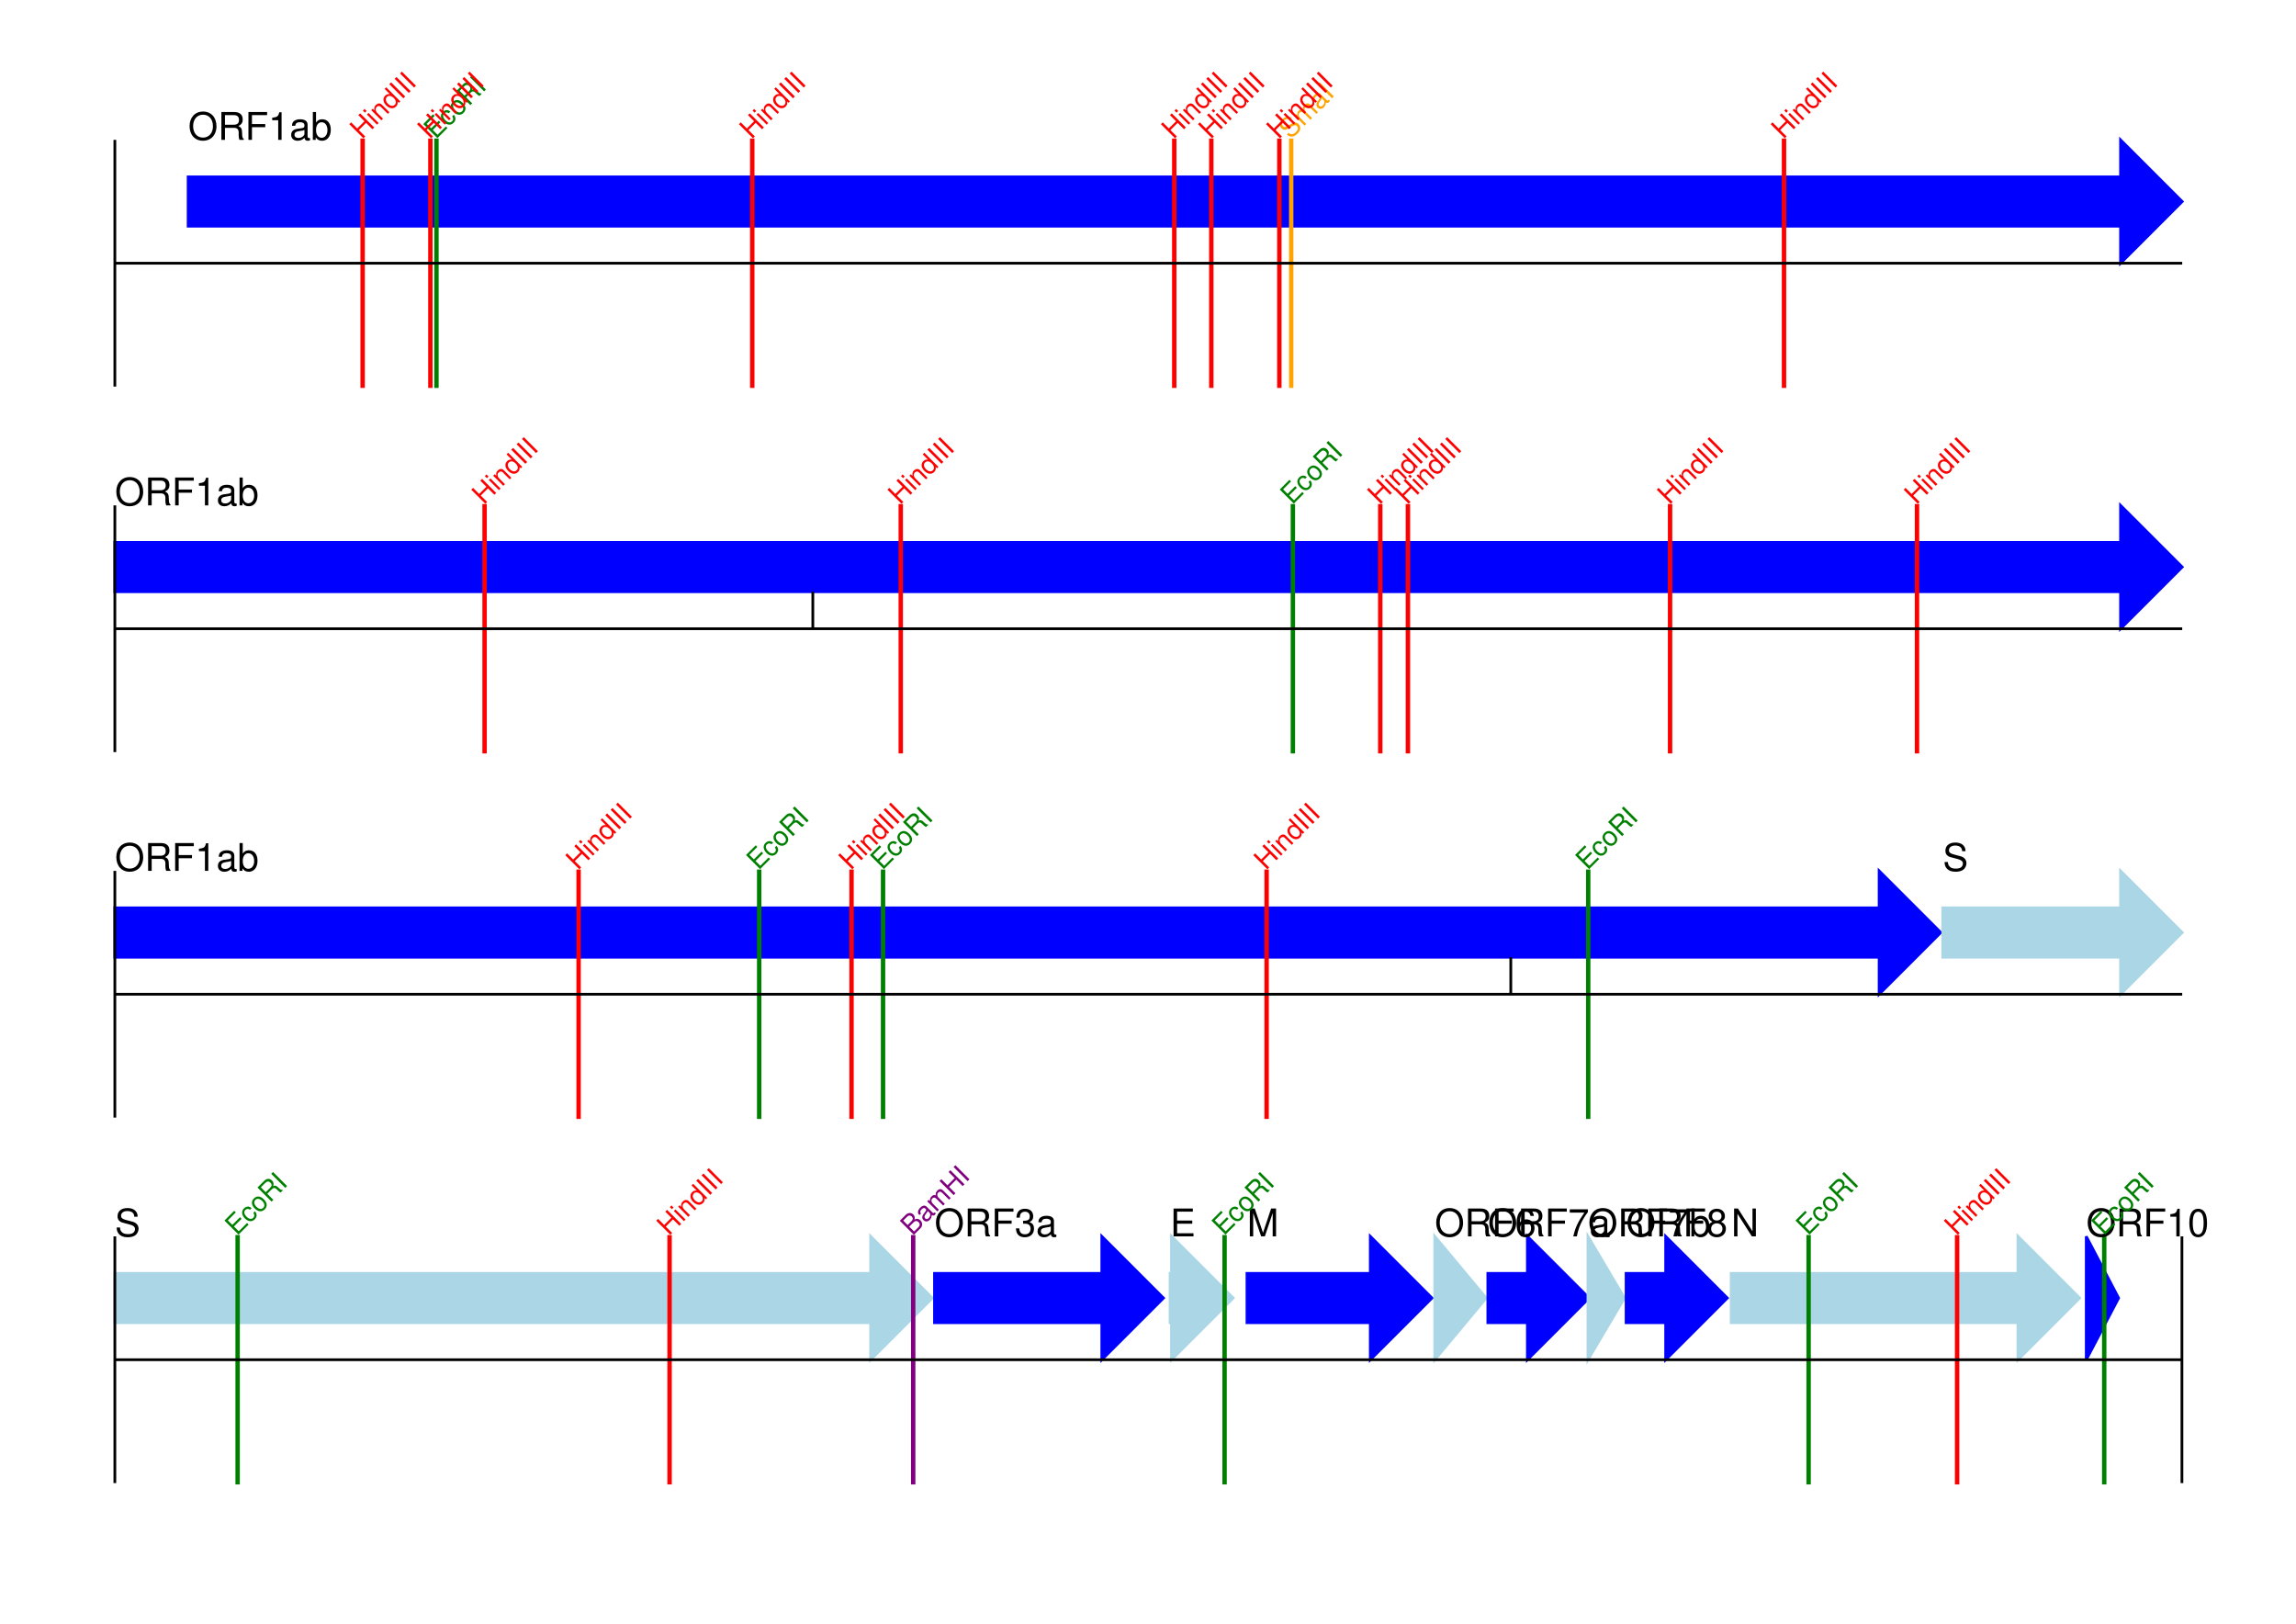
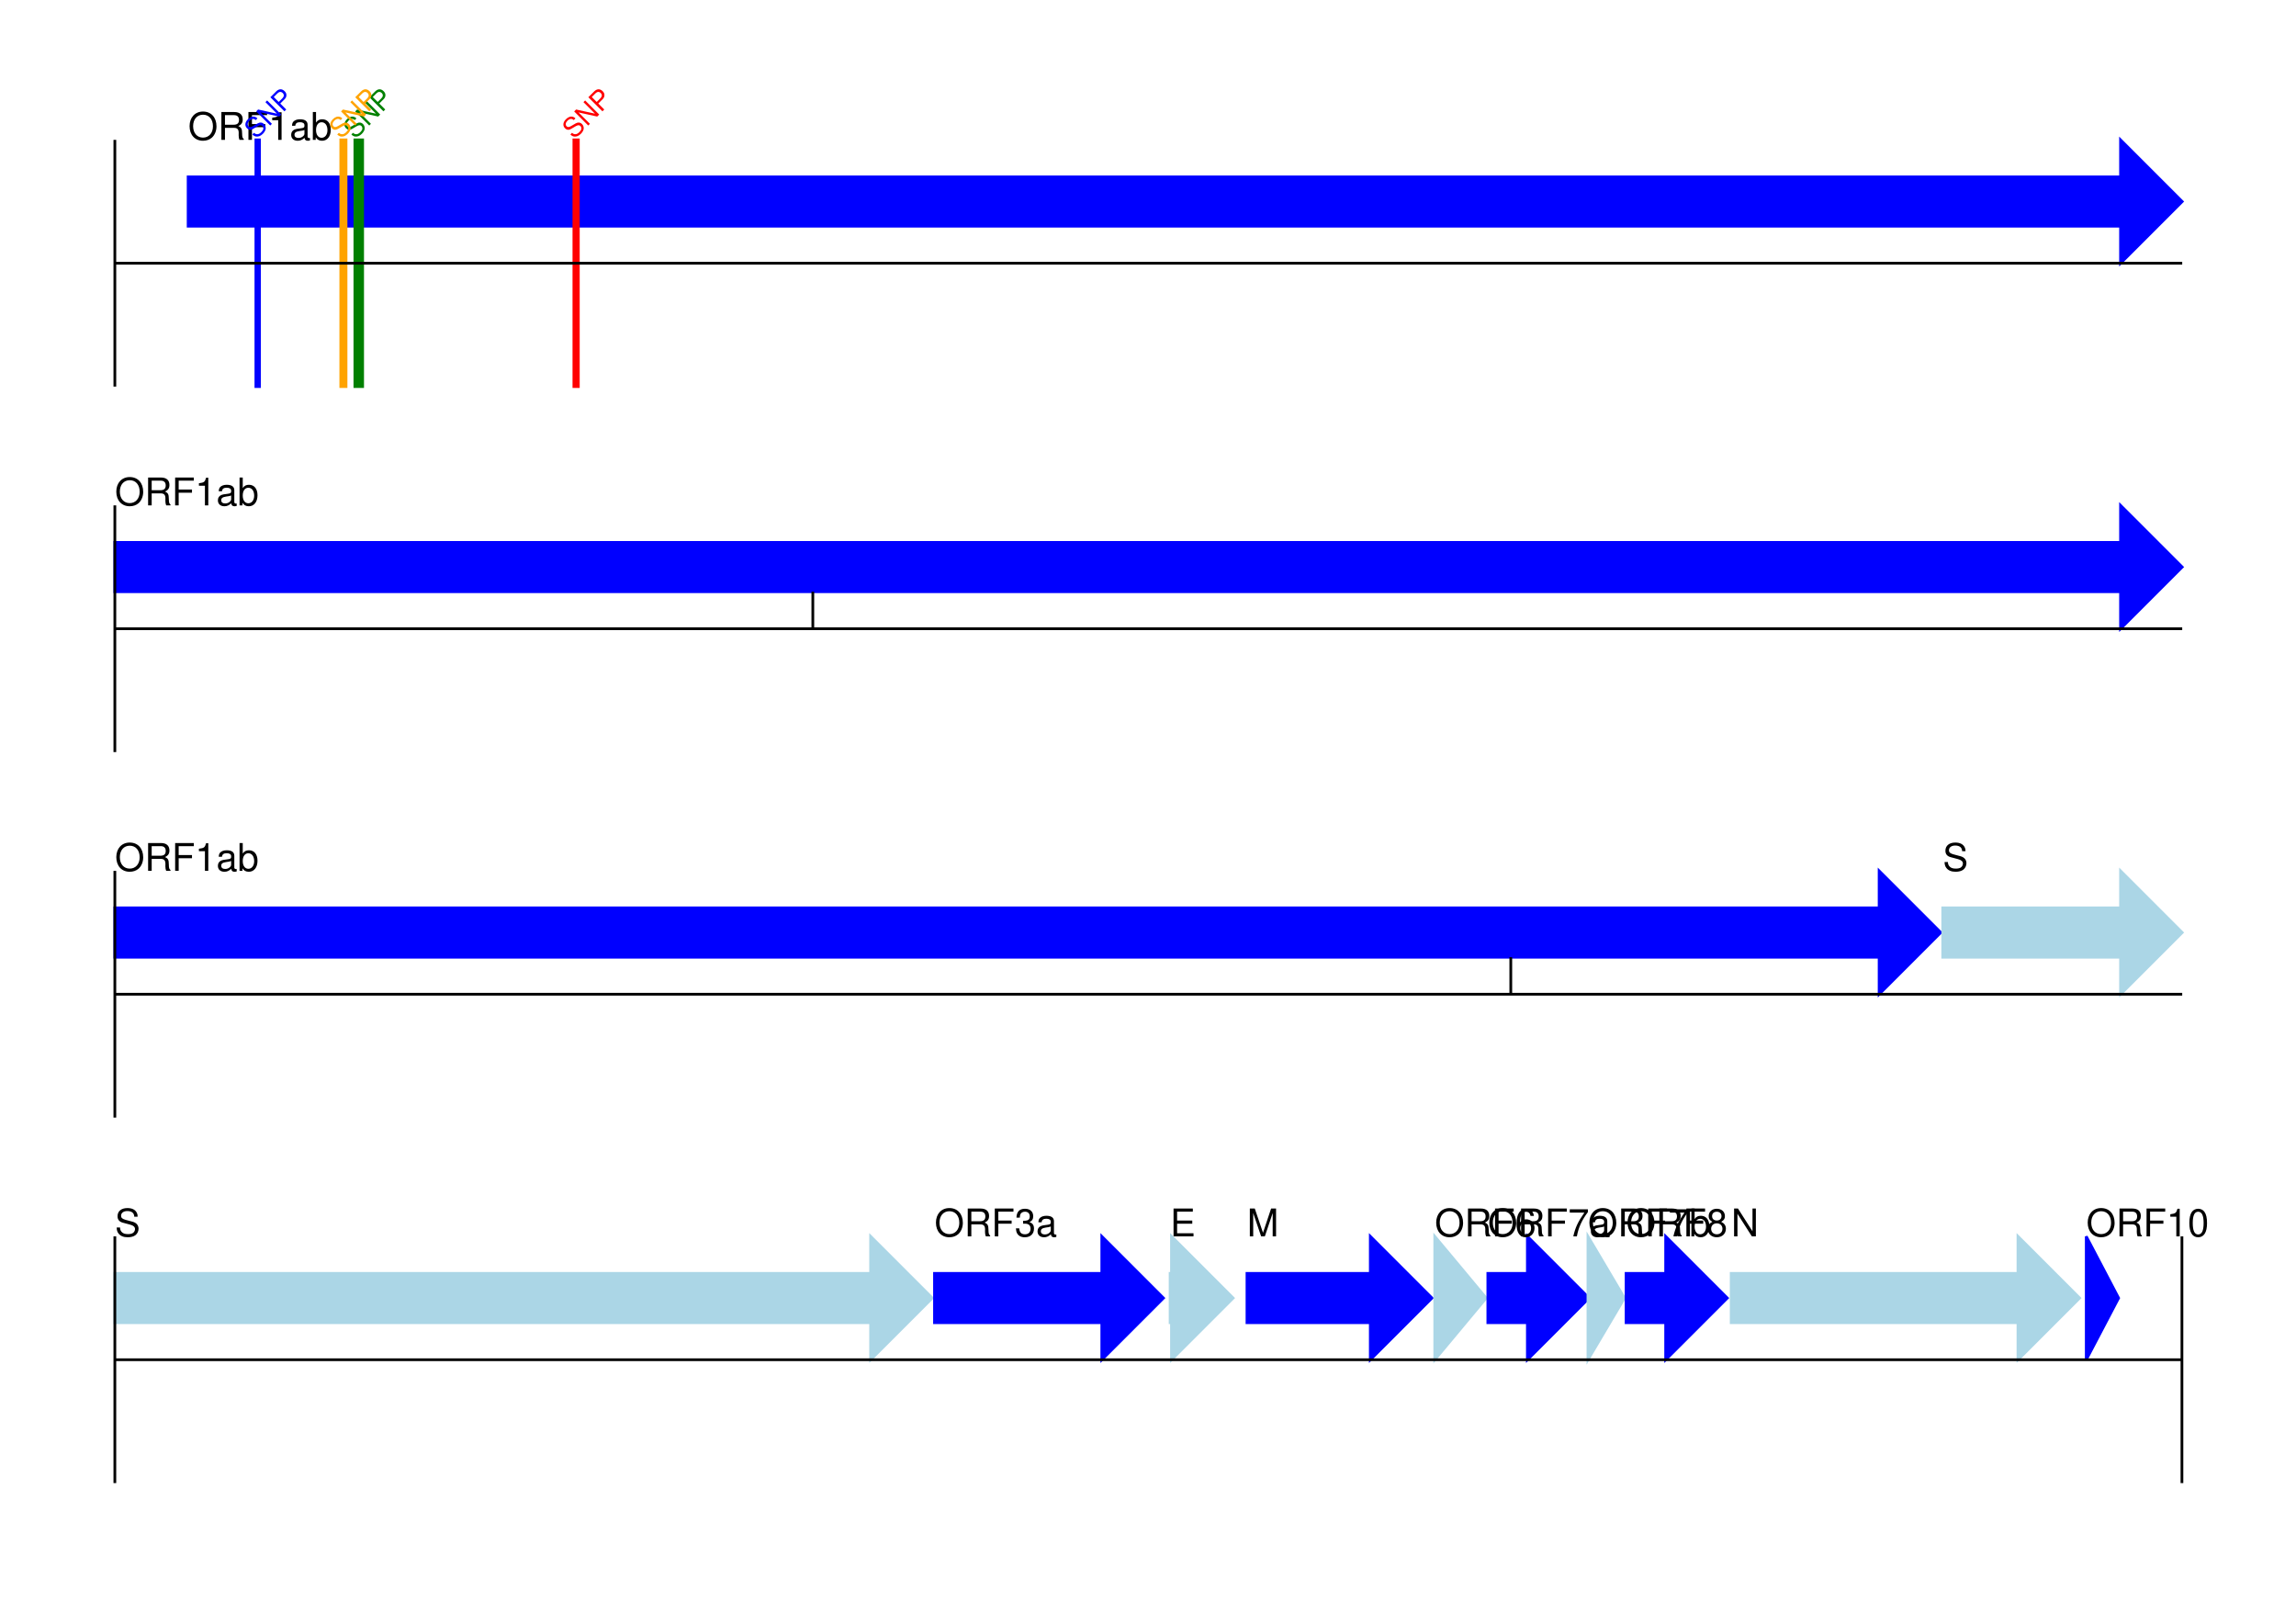
<svg xmlns="http://www.w3.org/2000/svg" fill-rule="evenodd" height="595.276" preserveAspectRatio="xMinYMin meet" version="1.0" viewBox="0 0 841 595" width="841.89">
  <clipPath id="clip">
    <rect height="595.276" width="841.89" x="0" y="0" />
  </clipPath>
  <g id="group" style="clip-path: url(#clip)" transform="scale(1,-1) translate(0,-595)">
    <g transform="">
      <polygon points="68.953 530.186, 777.193 530.186, 777.193 543.747, 799.795 521.145, 777.193 498.543, 777.193 512.104, 68.953 512.104" style="stroke: rgb(0%,0%,100%); stroke-linecap: round; stroke-width: 1; fill: rgb(0%,0%,100%);" />
      <polygon points="42.094 396.249, 777.193 396.249, 777.193 409.81, 799.795 387.208, 777.193 364.606, 777.193 378.167, 42.094 378.167" style="stroke: rgb(0%,0%,100%); stroke-linecap: round; stroke-width: 1; fill: rgb(0%,0%,100%);" />
      <polygon points="42.094 262.312, 688.714 262.312, 688.714 275.873, 711.316 253.271, 688.714 230.669, 688.714 244.23, 42.094 244.23" style="stroke: rgb(0%,0%,100%); stroke-linecap: round; stroke-width: 1; fill: rgb(0%,0%,100%);" />
      <polygon points="712.025 262.312, 777.193 262.312, 777.193 275.873, 799.795 253.271, 777.193 230.669, 777.193 244.23, 712.025 244.23" style="stroke: rgb(67%,84%,90%); stroke-linecap: round; stroke-width: 1; fill: rgb(67%,84%,90%);" />
      <polygon points="42.094 128.375, 319.087 128.375, 319.087 141.936, 341.688 119.334, 319.087 96.732, 319.087 110.293, 42.094 110.293" style="stroke: rgb(67%,84%,90%); stroke-linecap: round; stroke-width: 1; fill: rgb(67%,84%,90%);" />
      <polygon points="342.499 128.375, 403.816 128.375, 403.816 141.936, 426.418 119.334, 403.816 96.732, 403.816 110.293, 342.499 110.293" style="stroke: rgb(0%,0%,100%); stroke-linecap: round; stroke-width: 1; fill: rgb(0%,0%,100%);" />
      <polygon points="428.85 128.375, 429.356 128.375, 429.356 141.936, 451.958 119.334, 429.356 96.732, 429.356 110.293, 428.85 110.293" style="stroke: rgb(67%,84%,90%); stroke-linecap: round; stroke-width: 1; fill: rgb(67%,84%,90%);" />
      <polygon points="457.026 128.375, 502.228 128.375, 502.228 141.936, 524.83 119.334, 502.228 96.732, 502.228 110.293, 457.026 110.293" style="stroke: rgb(0%,0%,100%); stroke-linecap: round; stroke-width: 1; fill: rgb(0%,0%,100%);" />
      <polygon points="525.843 128.375, 525.843 141.936, 544.695 119.334, 525.843 96.732, 525.843 110.293" style="stroke: rgb(67%,84%,90%); stroke-linecap: round; stroke-width: 1; fill: rgb(67%,84%,90%);" />
      <polygon points="545.303 128.375, 559.795 128.375, 559.795 141.936, 582.397 119.334, 559.795 96.732, 559.795 110.293, 545.303 110.293" style="stroke: rgb(0%,0%,100%); stroke-linecap: round; stroke-width: 1; fill: rgb(0%,0%,100%);" />
      <polygon points="581.992 128.375, 581.992 141.936, 595.37 119.334, 581.992 96.732, 581.992 110.293" style="stroke: rgb(67%,84%,90%); stroke-linecap: round; stroke-width: 1; fill: rgb(67%,84%,90%);" />
      <polygon points="595.978 128.375, 610.471 128.375, 610.471 141.936, 633.073 119.334, 610.471 96.732, 610.471 110.293, 595.978 110.293" style="stroke: rgb(0%,0%,100%); stroke-linecap: round; stroke-width: 1; fill: rgb(0%,0%,100%);" />
      <polygon points="634.492 128.375, 739.592 128.375, 739.592 141.936, 762.194 119.334, 739.592 96.732, 739.592 110.293, 634.492 110.293" style="stroke: rgb(67%,84%,90%); stroke-linecap: round; stroke-width: 1; fill: rgb(67%,84%,90%);" />
      <polygon points="764.626 128.375, 764.626 141.936, 776.485 119.334, 764.626 96.732, 764.626 110.293" style="stroke: rgb(0%,0%,100%); stroke-linecap: round; stroke-width: 1; fill: rgb(0%,0%,100%);" />
-       <polygon points="159.662 453.34, 160.27 453.34, 160.27 543.747, 159.662 543.747" style="stroke: rgb(0%,50%,0%); stroke-linecap: butt; stroke-width: 1; fill: rgb(0%,50%,0%);" />
-       <polygon points="473.546 319.403, 474.154 319.403, 474.154 409.81, 473.546 409.81" style="stroke: rgb(0%,50%,0%); stroke-linecap: butt; stroke-width: 1; fill: rgb(0%,50%,0%);" />
-       <polygon points="277.938 185.466, 278.547 185.466, 278.547 275.873, 277.938 275.873" style="stroke: rgb(0%,50%,0%); stroke-linecap: butt; stroke-width: 1; fill: rgb(0%,50%,0%);" />
-       <polygon points="323.344 185.466, 323.952 185.466, 323.952 275.873, 323.344 275.873" style="stroke: rgb(0%,50%,0%); stroke-linecap: butt; stroke-width: 1; fill: rgb(0%,50%,0%);" />
-       <polygon points="581.789 185.466, 582.397 185.466, 582.397 275.873, 581.789 275.873" style="stroke: rgb(0%,50%,0%); stroke-linecap: butt; stroke-width: 1; fill: rgb(0%,50%,0%);" />
-       <polygon points="86.79 51.529, 87.398 51.529, 87.398 141.936, 86.79 141.936" style="stroke: rgb(0%,50%,0%); stroke-linecap: butt; stroke-width: 1; fill: rgb(0%,50%,0%);" />
-       <polygon points="448.512 51.529, 449.12 51.529, 449.12 141.936, 448.512 141.936" style="stroke: rgb(0%,50%,0%); stroke-linecap: butt; stroke-width: 1; fill: rgb(0%,50%,0%);" />
-       <polygon points="662.566 51.529, 663.174 51.529, 663.174 141.936, 662.566 141.936" style="stroke: rgb(0%,50%,0%); stroke-linecap: butt; stroke-width: 1; fill: rgb(0%,50%,0%);" />
-       <polygon points="770.91 51.529, 771.518 51.529, 771.518 141.936, 770.91 141.936" style="stroke: rgb(0%,50%,0%); stroke-linecap: butt; stroke-width: 1; fill: rgb(0%,50%,0%);" />
-       <polygon points="472.938 453.34, 473.546 453.34, 473.546 543.747, 472.938 543.747" style="stroke: rgb(100%,64%,0%); stroke-linecap: butt; stroke-width: 1; fill: rgb(100%,64%,0%);" />
-       <polygon points="132.601 453.34, 133.209 453.34, 133.209 543.747, 132.601 543.747" style="stroke: rgb(100%,0%,0%); stroke-linecap: butt; stroke-width: 1; fill: rgb(100%,0%,0%);" />
-       <polygon points="157.432 453.34, 158.04 453.34, 158.04 543.747, 157.432 543.747" style="stroke: rgb(100%,0%,0%); stroke-linecap: butt; stroke-width: 1; fill: rgb(100%,0%,0%);" />
-       <polygon points="275.405 453.34, 276.013 453.34, 276.013 543.747, 275.405 543.747" style="stroke: rgb(100%,0%,0%); stroke-linecap: butt; stroke-width: 1; fill: rgb(100%,0%,0%);" />
-       <polygon points="430.067 453.34, 430.675 453.34, 430.675 543.747, 430.067 543.747" style="stroke: rgb(100%,0%,0%); stroke-linecap: butt; stroke-width: 1; fill: rgb(100%,0%,0%);" />
-       <polygon points="443.647 453.34, 444.256 453.34, 444.256 543.747, 443.647 543.747" style="stroke: rgb(100%,0%,0%); stroke-linecap: butt; stroke-width: 1; fill: rgb(100%,0%,0%);" />
-       <polygon points="468.58 453.34, 469.188 453.34, 469.188 543.747, 468.58 543.747" style="stroke: rgb(100%,0%,0%); stroke-linecap: butt; stroke-width: 1; fill: rgb(100%,0%,0%);" />
-       <polygon points="653.546 453.34, 654.154 453.34, 654.154 543.747, 653.546 543.747" style="stroke: rgb(100%,0%,0%); stroke-linecap: butt; stroke-width: 1; fill: rgb(100%,0%,0%);" />
-       <polygon points="177.297 319.403, 177.905 319.403, 177.905 409.81, 177.297 409.81" style="stroke: rgb(100%,0%,0%); stroke-linecap: butt; stroke-width: 1; fill: rgb(100%,0%,0%);" />
-       <polygon points="329.83 319.403, 330.438 319.403, 330.438 409.81, 329.83 409.81" style="stroke: rgb(100%,0%,0%); stroke-linecap: butt; stroke-width: 1; fill: rgb(100%,0%,0%);" />
-       <polygon points="505.573 319.403, 506.181 319.403, 506.181 409.81, 505.573 409.81" style="stroke: rgb(100%,0%,0%); stroke-linecap: butt; stroke-width: 1; fill: rgb(100%,0%,0%);" />
-       <polygon points="515.708 319.403, 516.316 319.403, 516.316 409.81, 515.708 409.81" style="stroke: rgb(100%,0%,0%); stroke-linecap: butt; stroke-width: 1; fill: rgb(100%,0%,0%);" />
-       <polygon points="611.789 319.403, 612.397 319.403, 612.397 409.81, 611.789 409.81" style="stroke: rgb(100%,0%,0%); stroke-linecap: butt; stroke-width: 1; fill: rgb(100%,0%,0%);" />
-       <polygon points="702.295 319.403, 702.904 319.403, 702.904 409.81, 702.295 409.81" style="stroke: rgb(100%,0%,0%); stroke-linecap: butt; stroke-width: 1; fill: rgb(100%,0%,0%);" />
-       <polygon points="211.756 185.466, 212.364 185.466, 212.364 275.873, 211.756 275.873" style="stroke: rgb(100%,0%,0%); stroke-linecap: butt; stroke-width: 1; fill: rgb(100%,0%,0%);" />
-       <polygon points="311.79 185.466, 312.398 185.466, 312.398 275.873, 311.79 275.873" style="stroke: rgb(100%,0%,0%); stroke-linecap: butt; stroke-width: 1; fill: rgb(100%,0%,0%);" />
-       <polygon points="463.918 185.466, 464.526 185.466, 464.526 275.873, 463.918 275.873" style="stroke: rgb(100%,0%,0%); stroke-linecap: butt; stroke-width: 1; fill: rgb(100%,0%,0%);" />
-       <polygon points="245.101 51.529, 245.709 51.529, 245.709 141.936, 245.101 141.936" style="stroke: rgb(100%,0%,0%); stroke-linecap: butt; stroke-width: 1; fill: rgb(100%,0%,0%);" />
-       <polygon points="716.991 51.529, 717.6 51.529, 717.6 141.936, 716.991 141.936" style="stroke: rgb(100%,0%,0%); stroke-linecap: butt; stroke-width: 1; fill: rgb(100%,0%,0%);" />
-       <polygon points="334.391 51.529, 334.999 51.529, 334.999 141.936, 334.391 141.936" style="stroke: rgb(50%,0%,50%); stroke-linecap: butt; stroke-width: 1; fill: rgb(50%,0%,50%);" />
+       <polygon points="130.067 453.34, 132.905 453.34, 132.905 543.747, 130.067 543.747" style="stroke: rgb(0%,50%,0%); stroke-linecap: butt; stroke-width: 1; fill: rgb(0%,50%,0%);" />
+       <polygon points="124.898 453.34, 126.824 453.34, 126.824 543.747, 124.898 543.747" style="stroke: rgb(100%,64%,0%); stroke-linecap: butt; stroke-width: 1; fill: rgb(100%,64%,0%);" />
+       <polygon points="210.337 453.34, 211.959 453.34, 211.959 543.747, 210.337 543.747" style="stroke: rgb(100%,0%,0%); stroke-linecap: butt; stroke-width: 1; fill: rgb(100%,0%,0%);" />
+       <polygon points="93.784 453.34, 95.101 453.34, 95.101 543.747, 93.784 543.747" style="stroke: rgb(0%,0%,100%); stroke-linecap: butt; stroke-width: 1; fill: rgb(0%,0%,100%);" />
      <path d="M 42.094,498.543 L 799.795,498.543 Z" style="stroke: rgb(0%,0%,0%); stroke-linecap: butt; stroke-width: 1;" />
      <path d="M 42.094,453.34 L 42.094,543.747 Z" style="stroke: rgb(0%,0%,0%); stroke-linecap: butt; stroke-width: 1;" />
      <path d="M 42.094,364.606 L 799.795,364.606 Z" style="stroke: rgb(0%,0%,0%); stroke-linecap: butt; stroke-width: 1;" />
      <path d="M 42.094,319.403 L 42.094,409.81 Z" style="stroke: rgb(0%,0%,0%); stroke-linecap: butt; stroke-width: 1;" />
      <path d="M 42.094,230.669 L 799.795,230.669 Z" style="stroke: rgb(0%,0%,0%); stroke-linecap: butt; stroke-width: 1;" />
      <path d="M 42.094,185.466 L 42.094,275.873 Z" style="stroke: rgb(0%,0%,0%); stroke-linecap: butt; stroke-width: 1;" />
      <path d="M 799.694,51.529 L 799.694,141.936 Z" style="stroke: rgb(0%,0%,0%); stroke-linecap: butt; stroke-width: 1;" />
      <path d="M 42.094,96.732 L 799.694,96.732 Z" style="stroke: rgb(0%,0%,0%); stroke-linecap: butt; stroke-width: 1;" />
      <path d="M 42.094,51.529 L 42.094,141.936 Z" style="stroke: rgb(0%,0%,0%); stroke-linecap: butt; stroke-width: 1;" />
      <path d="M 297.905,364.606 L 297.905,378.167 Z" style="stroke: rgb(0%,0%,0%); stroke-linecap: butt; stroke-width: 1;" />
      <path d="M 553.715,230.669 L 553.715,244.23 Z" style="stroke: rgb(0%,0%,0%); stroke-linecap: butt; stroke-width: 1;" />
      <g transform=" matrix(1,0,-0,1,68.95253,543.747)">
        <text style="font-family: Helvetica; font-size: 14px; fill: rgb(0%,0%,0%);" transform="translate(0,0) scale(1,-1)" x="0" y="0">ORF1ab</text>
      </g>
      <g transform=" matrix(1,0,-0,1,42.09449,409.81)">
        <text style="font-family: Helvetica; font-size: 14px; fill: rgb(0%,0%,0%);" transform="translate(0,0) scale(1,-1)" x="0" y="0">ORF1ab</text>
      </g>
      <g transform=" matrix(1,0,-0,1,42.09449,275.873)">
        <text style="font-family: Helvetica; font-size: 14px; fill: rgb(0%,0%,0%);" transform="translate(0,0) scale(1,-1)" x="0" y="0">ORF1ab</text>
      </g>
      <g transform=" matrix(1,0,-0,1,712.0252,275.873)">
        <text style="font-family: Helvetica; font-size: 14px; fill: rgb(0%,0%,0%);" transform="translate(0,0) scale(1,-1)" x="0" y="0">S</text>
      </g>
      <g transform=" matrix(1,0,-0,1,42.09449,141.936)">
        <text style="font-family: Helvetica; font-size: 14px; fill: rgb(0%,0%,0%);" transform="translate(0,0) scale(1,-1)" x="0" y="0">S</text>
      </g>
      <g transform=" matrix(1,0,-0,1,342.4991,141.936)">
        <text style="font-family: Helvetica; font-size: 14px; fill: rgb(0%,0%,0%);" transform="translate(0,0) scale(1,-1)" x="0" y="0">ORF3a</text>
      </g>
      <g transform=" matrix(1,0,-0,1,428.8503,141.936)">
        <text style="font-family: Helvetica; font-size: 14px; fill: rgb(0%,0%,0%);" transform="translate(0,0) scale(1,-1)" x="0" y="0">E</text>
      </g>
      <g transform=" matrix(1,0,-0,1,457.0259,141.936)">
        <text style="font-family: Helvetica; font-size: 14px; fill: rgb(0%,0%,0%);" transform="translate(0,0) scale(1,-1)" x="0" y="0">M</text>
      </g>
      <g transform=" matrix(1,0,-0,1,525.8433,141.936)">
        <text style="font-family: Helvetica; font-size: 14px; fill: rgb(0%,0%,0%);" transform="translate(0,0) scale(1,-1)" x="0" y="0">ORF6</text>
      </g>
      <g transform=" matrix(1,0,-0,1,545.3027,141.936)">
        <text style="font-family: Helvetica; font-size: 14px; fill: rgb(0%,0%,0%);" transform="translate(0,0) scale(1,-1)" x="0" y="0">ORF7a</text>
      </g>
      <g transform=" matrix(1,0,-0,1,581.9918,141.936)">
        <text style="font-family: Helvetica; font-size: 14px; fill: rgb(0%,0%,0%);" transform="translate(0,0) scale(1,-1)" x="0" y="0">ORF7b</text>
      </g>
      <g transform=" matrix(1,0,-0,1,595.9782,141.936)">
        <text style="font-family: Helvetica; font-size: 14px; fill: rgb(0%,0%,0%);" transform="translate(0,0) scale(1,-1)" x="0" y="0">ORF8</text>
      </g>
      <g transform=" matrix(1,0,-0,1,634.4916,141.936)">
        <text style="font-family: Helvetica; font-size: 14px; fill: rgb(0%,0%,0%);" transform="translate(0,0) scale(1,-1)" x="0" y="0">N</text>
      </g>
      <g transform=" matrix(1,0,-0,1,764.6264,141.936)">
        <text style="font-family: Helvetica; font-size: 14px; fill: rgb(0%,0%,0%);" transform="translate(0,0) scale(1,-1)" x="0" y="0">ORF10</text>
      </g>
-       <g transform=" matrix(0.707107,0.707107,-0.707107,0.707107,159.6618,543.747)">
-         <text style="font-family: Helvetica; font-size: 10px; fill: rgb(0%,50%,0%);" transform="translate(0,0) scale(1,-1)" x="0" y="0">EcoRI</text>
+       <g transform=" matrix(0.707107,0.707107,-0.707107,0.707107,130.0672,543.747)">
+         <text style="font-family: Helvetica; font-size: 10px; fill: rgb(0%,50%,0%);" transform="translate(0,0) scale(1,-1)" x="0" y="0">SNP</text>
      </g>
-       <g transform=" matrix(0.707107,0.707107,-0.707107,0.707107,473.5461,409.81)">
-         <text style="font-family: Helvetica; font-size: 10px; fill: rgb(0%,50%,0%);" transform="translate(0,0) scale(1,-1)" x="0" y="0">EcoRI</text>
+       <g transform=" matrix(0.707107,0.707107,-0.707107,0.707107,124.8983,543.747)">
+         <text style="font-family: Helvetica; font-size: 10px; fill: rgb(100%,64%,0%);" transform="translate(0,0) scale(1,-1)" x="0" y="0">SNP</text>
      </g>
-       <g transform=" matrix(0.707107,0.707107,-0.707107,0.707107,277.9385,275.873)">
-         <text style="font-family: Helvetica; font-size: 10px; fill: rgb(0%,50%,0%);" transform="translate(0,0) scale(1,-1)" x="0" y="0">EcoRI</text>
+       <g transform=" matrix(0.707107,0.707107,-0.707107,0.707107,210.3373,543.747)">
+         <text style="font-family: Helvetica; font-size: 10px; fill: rgb(100%,0%,0%);" transform="translate(0,0) scale(1,-1)" x="0" y="0">SNP</text>
      </g>
-       <g transform=" matrix(0.707107,0.707107,-0.707107,0.707107,323.3438,275.873)">
-         <text style="font-family: Helvetica; font-size: 10px; fill: rgb(0%,50%,0%);" transform="translate(0,0) scale(1,-1)" x="0" y="0">EcoRI</text>
-       </g>
-       <g transform=" matrix(0.707107,0.707107,-0.707107,0.707107,581.7891,275.873)">
-         <text style="font-family: Helvetica; font-size: 10px; fill: rgb(0%,50%,0%);" transform="translate(0,0) scale(1,-1)" x="0" y="0">EcoRI</text>
-       </g>
-       <g transform=" matrix(0.707107,0.707107,-0.707107,0.707107,86.79032,141.936)">
-         <text style="font-family: Helvetica; font-size: 10px; fill: rgb(0%,50%,0%);" transform="translate(0,0) scale(1,-1)" x="0" y="0">EcoRI</text>
-       </g>
-       <g transform=" matrix(0.707107,0.707107,-0.707107,0.707107,448.5124,141.936)">
-         <text style="font-family: Helvetica; font-size: 10px; fill: rgb(0%,50%,0%);" transform="translate(0,0) scale(1,-1)" x="0" y="0">EcoRI</text>
-       </g>
-       <g transform=" matrix(0.707107,0.707107,-0.707107,0.707107,662.5659,141.936)">
-         <text style="font-family: Helvetica; font-size: 10px; fill: rgb(0%,50%,0%);" transform="translate(0,0) scale(1,-1)" x="0" y="0">EcoRI</text>
-       </g>
-       <g transform=" matrix(0.707107,0.707107,-0.707107,0.707107,770.9102,141.936)">
-         <text style="font-family: Helvetica; font-size: 10px; fill: rgb(0%,50%,0%);" transform="translate(0,0) scale(1,-1)" x="0" y="0">EcoRI</text>
-       </g>
-       <g transform=" matrix(0.707107,0.707107,-0.707107,0.707107,472.938,543.747)">
-         <text style="font-family: Helvetica; font-size: 10px; fill: rgb(100%,64%,0%);" transform="translate(0,0) scale(1,-1)" x="0" y="0">SmaI</text>
-       </g>
-       <g transform=" matrix(0.707107,0.707107,-0.707107,0.707107,132.601,543.747)">
-         <text style="font-family: Helvetica; font-size: 10px; fill: rgb(100%,0%,0%);" transform="translate(0,0) scale(1,-1)" x="0" y="0">HindIII</text>
-       </g>
-       <g transform=" matrix(0.707107,0.707107,-0.707107,0.707107,157.432,543.747)">
-         <text style="font-family: Helvetica; font-size: 10px; fill: rgb(100%,0%,0%);" transform="translate(0,0) scale(1,-1)" x="0" y="0">HindIII</text>
-       </g>
-       <g transform=" matrix(0.707107,0.707107,-0.707107,0.707107,275.4047,543.747)">
-         <text style="font-family: Helvetica; font-size: 10px; fill: rgb(100%,0%,0%);" transform="translate(0,0) scale(1,-1)" x="0" y="0">HindIII</text>
-       </g>
-       <g transform=" matrix(0.707107,0.707107,-0.707107,0.707107,430.0665,543.747)">
-         <text style="font-family: Helvetica; font-size: 10px; fill: rgb(100%,0%,0%);" transform="translate(0,0) scale(1,-1)" x="0" y="0">HindIII</text>
-       </g>
-       <g transform=" matrix(0.707107,0.707107,-0.707107,0.707107,443.6475,543.747)">
-         <text style="font-family: Helvetica; font-size: 10px; fill: rgb(100%,0%,0%);" transform="translate(0,0) scale(1,-1)" x="0" y="0">HindIII</text>
-       </g>
-       <g transform=" matrix(0.707107,0.707107,-0.707107,0.707107,468.5799,543.747)">
-         <text style="font-family: Helvetica; font-size: 10px; fill: rgb(100%,0%,0%);" transform="translate(0,0) scale(1,-1)" x="0" y="0">HindIII</text>
-       </g>
-       <g transform=" matrix(0.707107,0.707107,-0.707107,0.707107,653.5456,543.747)">
-         <text style="font-family: Helvetica; font-size: 10px; fill: rgb(100%,0%,0%);" transform="translate(0,0) scale(1,-1)" x="0" y="0">HindIII</text>
-       </g>
-       <g transform=" matrix(0.707107,0.707107,-0.707107,0.707107,177.2968,409.81)">
-         <text style="font-family: Helvetica; font-size: 10px; fill: rgb(100%,0%,0%);" transform="translate(0,0) scale(1,-1)" x="0" y="0">HindIII</text>
-       </g>
-       <g transform=" matrix(0.707107,0.707107,-0.707107,0.707107,329.8302,409.81)">
-         <text style="font-family: Helvetica; font-size: 10px; fill: rgb(100%,0%,0%);" transform="translate(0,0) scale(1,-1)" x="0" y="0">HindIII</text>
-       </g>
-       <g transform=" matrix(0.707107,0.707107,-0.707107,0.707107,505.573,409.81)">
-         <text style="font-family: Helvetica; font-size: 10px; fill: rgb(100%,0%,0%);" transform="translate(0,0) scale(1,-1)" x="0" y="0">HindIII</text>
-       </g>
-       <g transform=" matrix(0.707107,0.707107,-0.707107,0.707107,515.7082,409.81)">
-         <text style="font-family: Helvetica; font-size: 10px; fill: rgb(100%,0%,0%);" transform="translate(0,0) scale(1,-1)" x="0" y="0">HindIII</text>
-       </g>
-       <g transform=" matrix(0.707107,0.707107,-0.707107,0.707107,611.789,409.81)">
-         <text style="font-family: Helvetica; font-size: 10px; fill: rgb(100%,0%,0%);" transform="translate(0,0) scale(1,-1)" x="0" y="0">HindIII</text>
-       </g>
-       <g transform=" matrix(0.707107,0.707107,-0.707107,0.707107,702.2955,409.81)">
-         <text style="font-family: Helvetica; font-size: 10px; fill: rgb(100%,0%,0%);" transform="translate(0,0) scale(1,-1)" x="0" y="0">HindIII</text>
-       </g>
-       <g transform=" matrix(0.707107,0.707107,-0.707107,0.707107,211.7562,275.873)">
-         <text style="font-family: Helvetica; font-size: 10px; fill: rgb(100%,0%,0%);" transform="translate(0,0) scale(1,-1)" x="0" y="0">HindIII</text>
-       </g>
-       <g transform=" matrix(0.707107,0.707107,-0.707107,0.707107,311.7898,275.873)">
-         <text style="font-family: Helvetica; font-size: 10px; fill: rgb(100%,0%,0%);" transform="translate(0,0) scale(1,-1)" x="0" y="0">HindIII</text>
-       </g>
-       <g transform=" matrix(0.707107,0.707107,-0.707107,0.707107,463.9177,275.873)">
-         <text style="font-family: Helvetica; font-size: 10px; fill: rgb(100%,0%,0%);" transform="translate(0,0) scale(1,-1)" x="0" y="0">HindIII</text>
-       </g>
-       <g transform=" matrix(0.707107,0.707107,-0.707107,0.707107,245.1007,141.936)">
-         <text style="font-family: Helvetica; font-size: 10px; fill: rgb(100%,0%,0%);" transform="translate(0,0) scale(1,-1)" x="0" y="0">HindIII</text>
-       </g>
-       <g transform=" matrix(0.707107,0.707107,-0.707107,0.707107,716.9914,141.936)">
-         <text style="font-family: Helvetica; font-size: 10px; fill: rgb(100%,0%,0%);" transform="translate(0,0) scale(1,-1)" x="0" y="0">HindIII</text>
-       </g>
-       <g transform=" matrix(0.707107,0.707107,-0.707107,0.707107,334.391,141.936)">
-         <text style="font-family: Helvetica; font-size: 10px; fill: rgb(50%,0%,50%);" transform="translate(0,0) scale(1,-1)" x="0" y="0">BamHI</text>
+       <g transform=" matrix(0.707107,0.707107,-0.707107,0.707107,93.78355,543.747)">
+         <text style="font-family: Helvetica; font-size: 10px; fill: rgb(0%,0%,100%);" transform="translate(0,0) scale(1,-1)" x="0" y="0">SNP</text>
      </g>
    </g>
  </g>
</svg>
